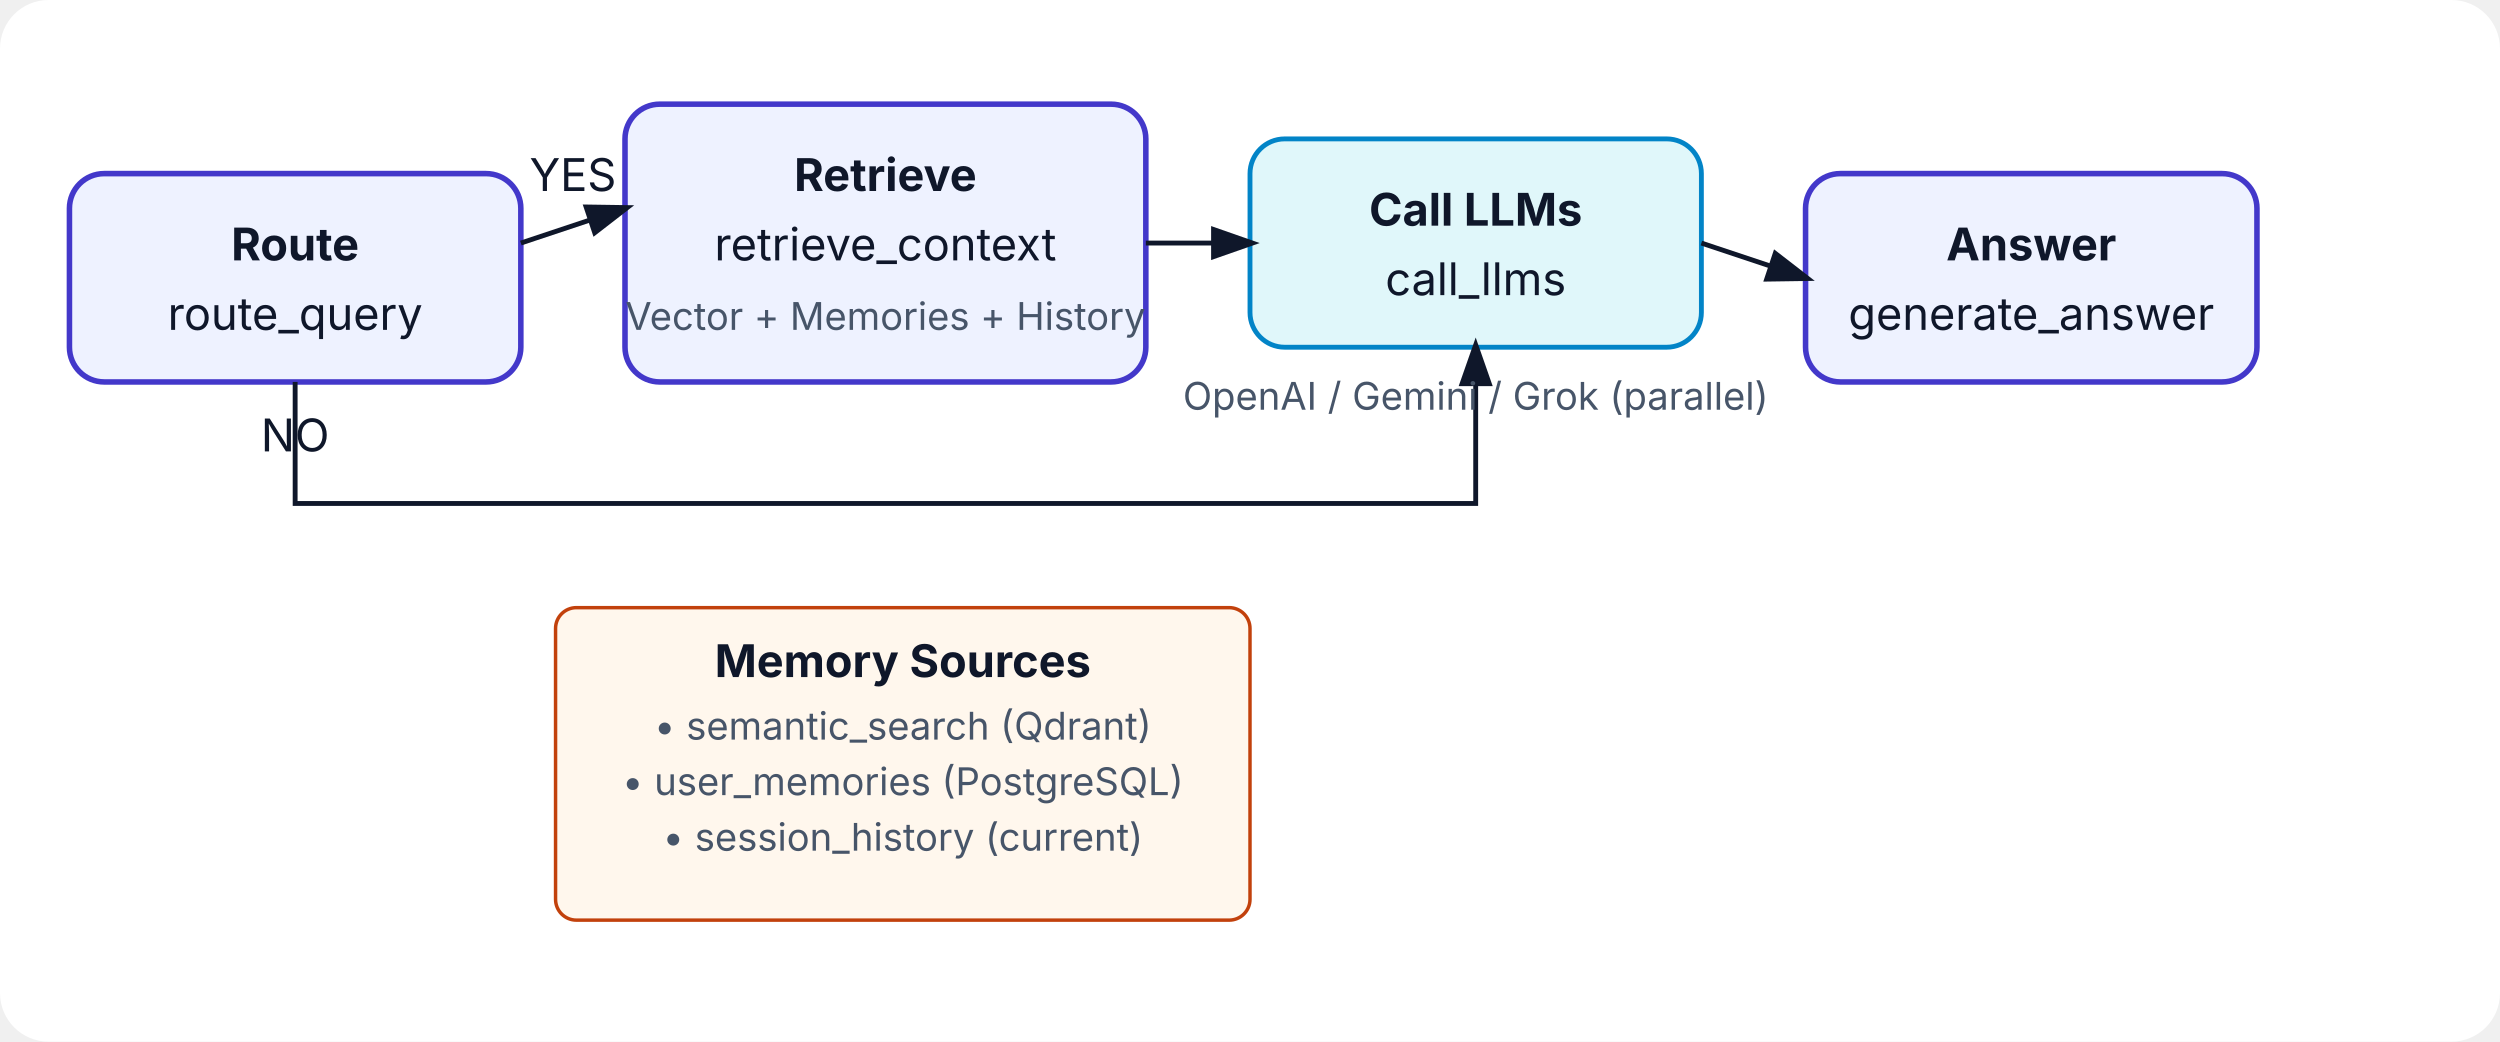
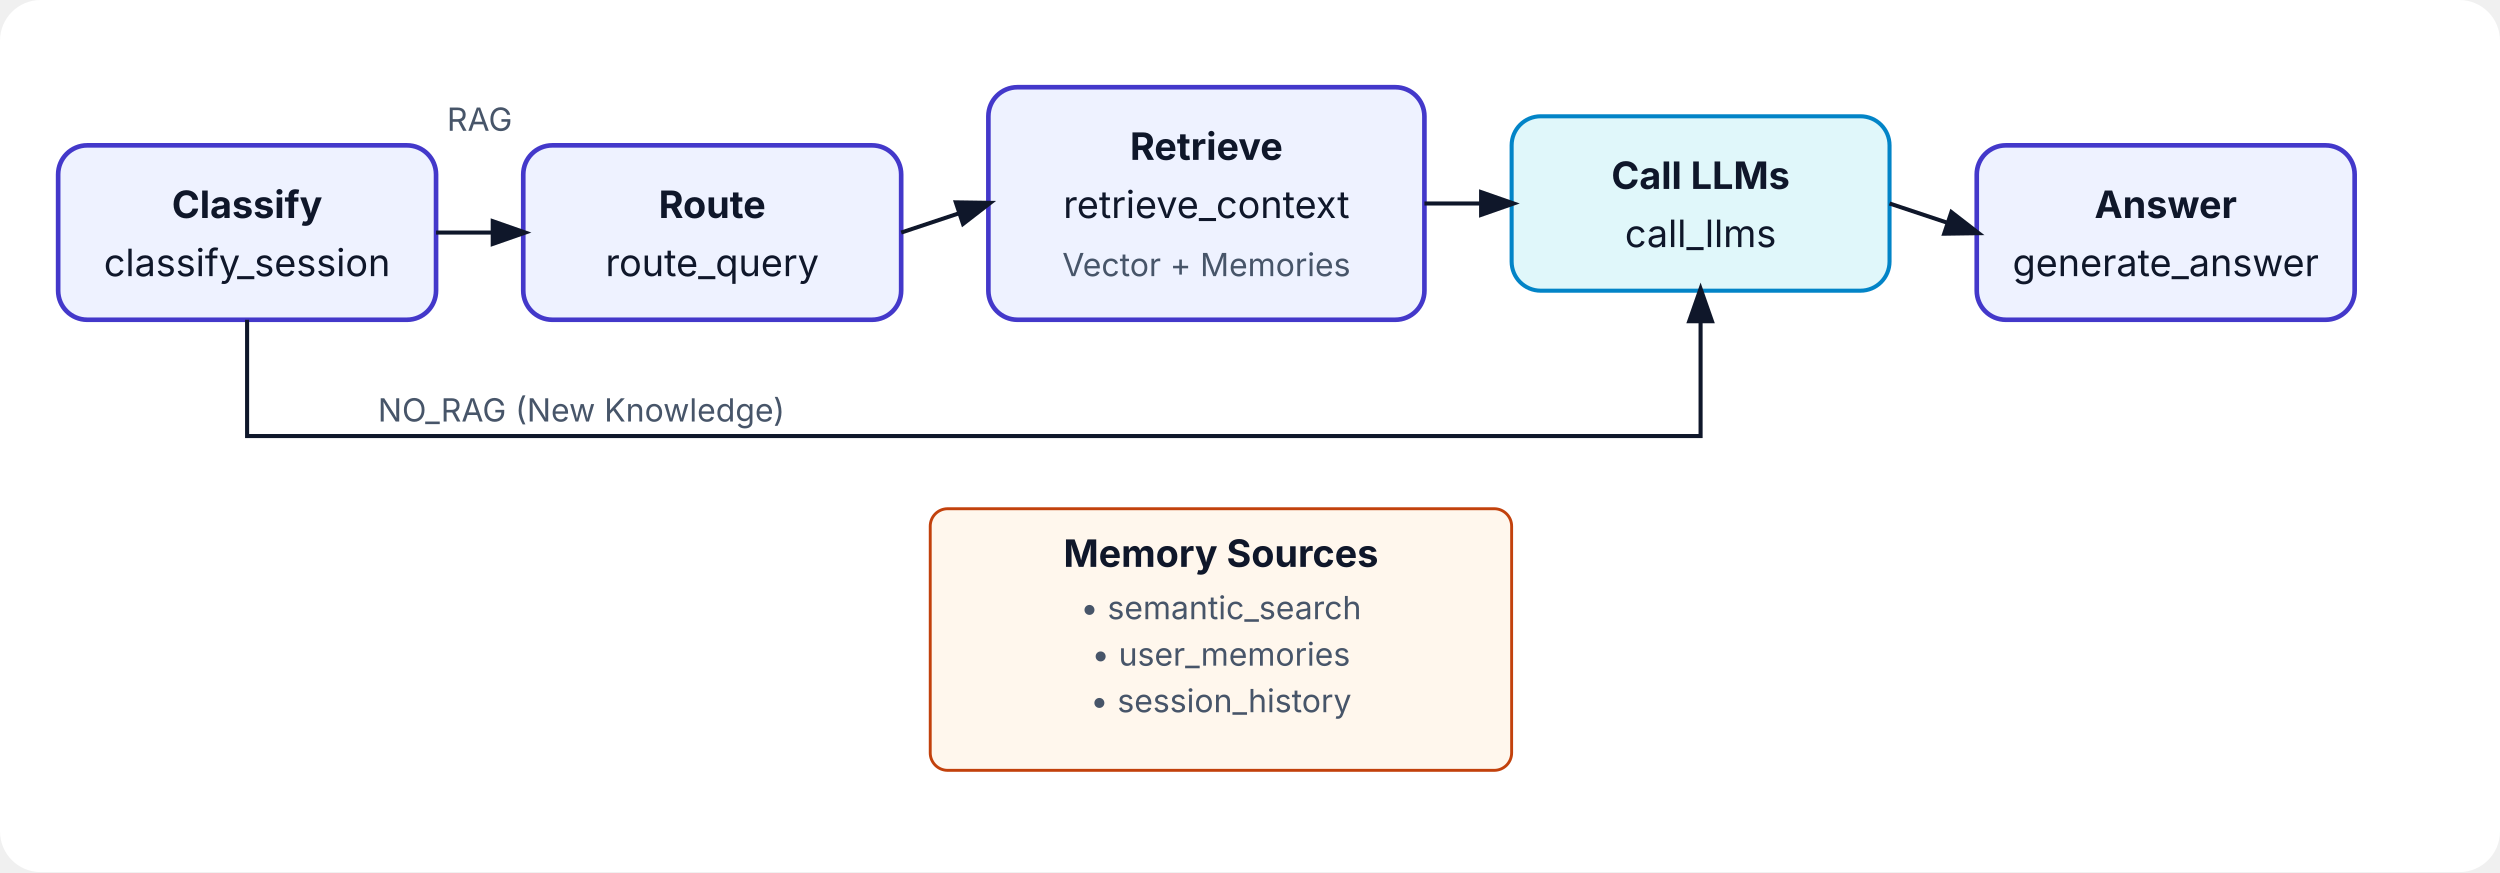
- <svg xmlns="http://www.w3.org/2000/svg" width="720" height="300" viewBox="0 0 720 300" role="img" aria-label="Agentic RAG workflow">
+ <svg xmlns="http://www.w3.org/2000/svg" width="860" height="300" viewBox="0 0 860 300" role="img" aria-label="Agentic RAG workflow">
  <defs>
    <style>
      .bg { fill:#ffffff; }
      .box { fill:#eef2ff; stroke:#4338ca; stroke-width:1.6; rx:10; }
      .llm { fill:#e0f7fa; stroke:#0284c7; stroke-width:1.4; rx:10; }
      .text { font: 13px 'Inter','Helvetica',sans-serif; fill:#0f172a; }
      .title { font: 13px 'Inter','Helvetica',sans-serif; font-weight:700; fill:#0f172a; }
      .sub  { font: 11px 'Inter','Helvetica',sans-serif; fill:#475569; }
      .arrow { stroke:#0f172a; stroke-width:1.4; marker-end:url(#arrowhead); }
+       .dashed { stroke:#64748b; stroke-width:1.4; stroke-dasharray: 4 2; marker-end:url(#arrowhead); }
    </style>
    <marker id="arrowhead" markerWidth="10" markerHeight="7" refX="8" refY="3.5" orient="auto">
      <polygon points="0 0, 10 3.5, 0 7" fill="#0f172a" />
    </marker>
  </defs>
-   <rect class="bg" x="0" y="0" width="720" height="300" rx="14" />
+   <rect class="bg" x="0" y="0" width="860" height="300" rx="14" />
  <rect class="box" x="20" y="50" width="130" height="60" />
-   <text class="title" x="85" y="75" text-anchor="middle">Route</text>
-   <text class="text" x="85" y="95" text-anchor="middle">route_query</text>
-   <rect class="box" x="180" y="30" width="150" height="80" />
-   <text class="title" x="255" y="55" text-anchor="middle">Retrieve</text>
-   <text class="text" x="255" y="75" text-anchor="middle">retrieve_context</text>
-   <text class="sub" x="255" y="95" text-anchor="middle">Vector + Memories + History</text>
-   <rect class="llm" x="360" y="40" width="130" height="60" />
-   <text class="title" x="425" y="65" text-anchor="middle">Call LLMs</text>
-   <text class="text" x="425" y="85" text-anchor="middle">call_llms</text>
-   <rect class="box" x="520" y="50" width="130" height="60" />
-   <text class="title" x="585" y="75" text-anchor="middle">Answer</text>
-   <text class="text" x="585" y="95" text-anchor="middle">generate_answer</text>
-   <text class="text" x="165" y="55" text-anchor="middle">YES</text>
-   <line class="arrow" x1="150" y1="70" x2="180" y2="60" />
-   <line class="arrow" x1="330" y1="70" x2="360" y2="70" />
-   <line class="arrow" x1="490" y1="70" x2="520" y2="80" />
-   <text class="text" x="85" y="130" text-anchor="middle">NO</text>
-   <polyline class="arrow" points="85,110 85,145 425,145 425,100" fill="none" />
-   <text class="sub" x="425" y="118" text-anchor="middle">OpenAI / Gemini / Grok (parallel)</text>
-   <rect fill="#fff7ed" stroke="#c2410c" stroke-width="1" rx="6" x="160" y="175" width="200" height="90" />
-   <text class="title" x="260" y="195" text-anchor="middle" fill="#b45309">Memory Sources</text>
-   <text class="sub" x="260" y="213" text-anchor="middle">• semantic_search (Qdrant)</text>
-   <text class="sub" x="260" y="229" text-anchor="middle">• user_memories (PostgreSQL)</text>
-   <text class="sub" x="260" y="245" text-anchor="middle">• session_history (current)</text>
+   <text class="title" x="85" y="75" text-anchor="middle">Classify</text>
+   <text class="text" x="85" y="95" text-anchor="middle">classify_session</text>
+   <rect class="box" x="180" y="50" width="130" height="60" />
+   <text class="title" x="245" y="75" text-anchor="middle">Route</text>
+   <text class="text" x="245" y="95" text-anchor="middle">route_query</text>
+   <rect class="box" x="340" y="30" width="150" height="80" />
+   <text class="title" x="415" y="55" text-anchor="middle">Retrieve</text>
+   <text class="text" x="415" y="75" text-anchor="middle">retrieve_context</text>
+   <text class="sub" x="415" y="95" text-anchor="middle">Vector + Memories</text>
+   <rect class="llm" x="520" y="40" width="130" height="60" />
+   <text class="title" x="585" y="65" text-anchor="middle">Call LLMs</text>
+   <text class="text" x="585" y="85" text-anchor="middle">call_llms</text>
+   <rect class="box" x="680" y="50" width="130" height="60" />
+   <text class="title" x="745" y="75" text-anchor="middle">Answer</text>
+   <text class="text" x="745" y="95" text-anchor="middle">generate_answer</text>
+   <text class="sub" x="165" y="45" text-anchor="middle">RAG</text>
+   <line class="arrow" x1="150" y1="80" x2="180" y2="80" />
+   <line class="arrow" x1="310" y1="80" x2="340" y2="70" />
+   <line class="arrow" x1="490" y1="70" x2="520" y2="70" />
+   <line class="arrow" x1="650" y1="70" x2="680" y2="80" />
+   <text class="sub" x="200" y="145" text-anchor="middle">NO_RAG (New Knowledge)</text>
+   <polyline class="arrow" points="85,110 85,150 585,150 585,100" fill="none" />
+   <rect fill="#fff7ed" stroke="#c2410c" stroke-width="1" rx="6" x="320" y="175" width="200" height="90" />
+   <text class="title" x="420" y="195" text-anchor="middle" fill="#b45309">Memory Sources</text>
+   <text class="sub" x="420" y="213" text-anchor="middle">• semantic_search</text>
+   <text class="sub" x="420" y="229" text-anchor="middle">• user_memories</text>
+   <text class="sub" x="420" y="245" text-anchor="middle">• session_history</text>
</svg>
